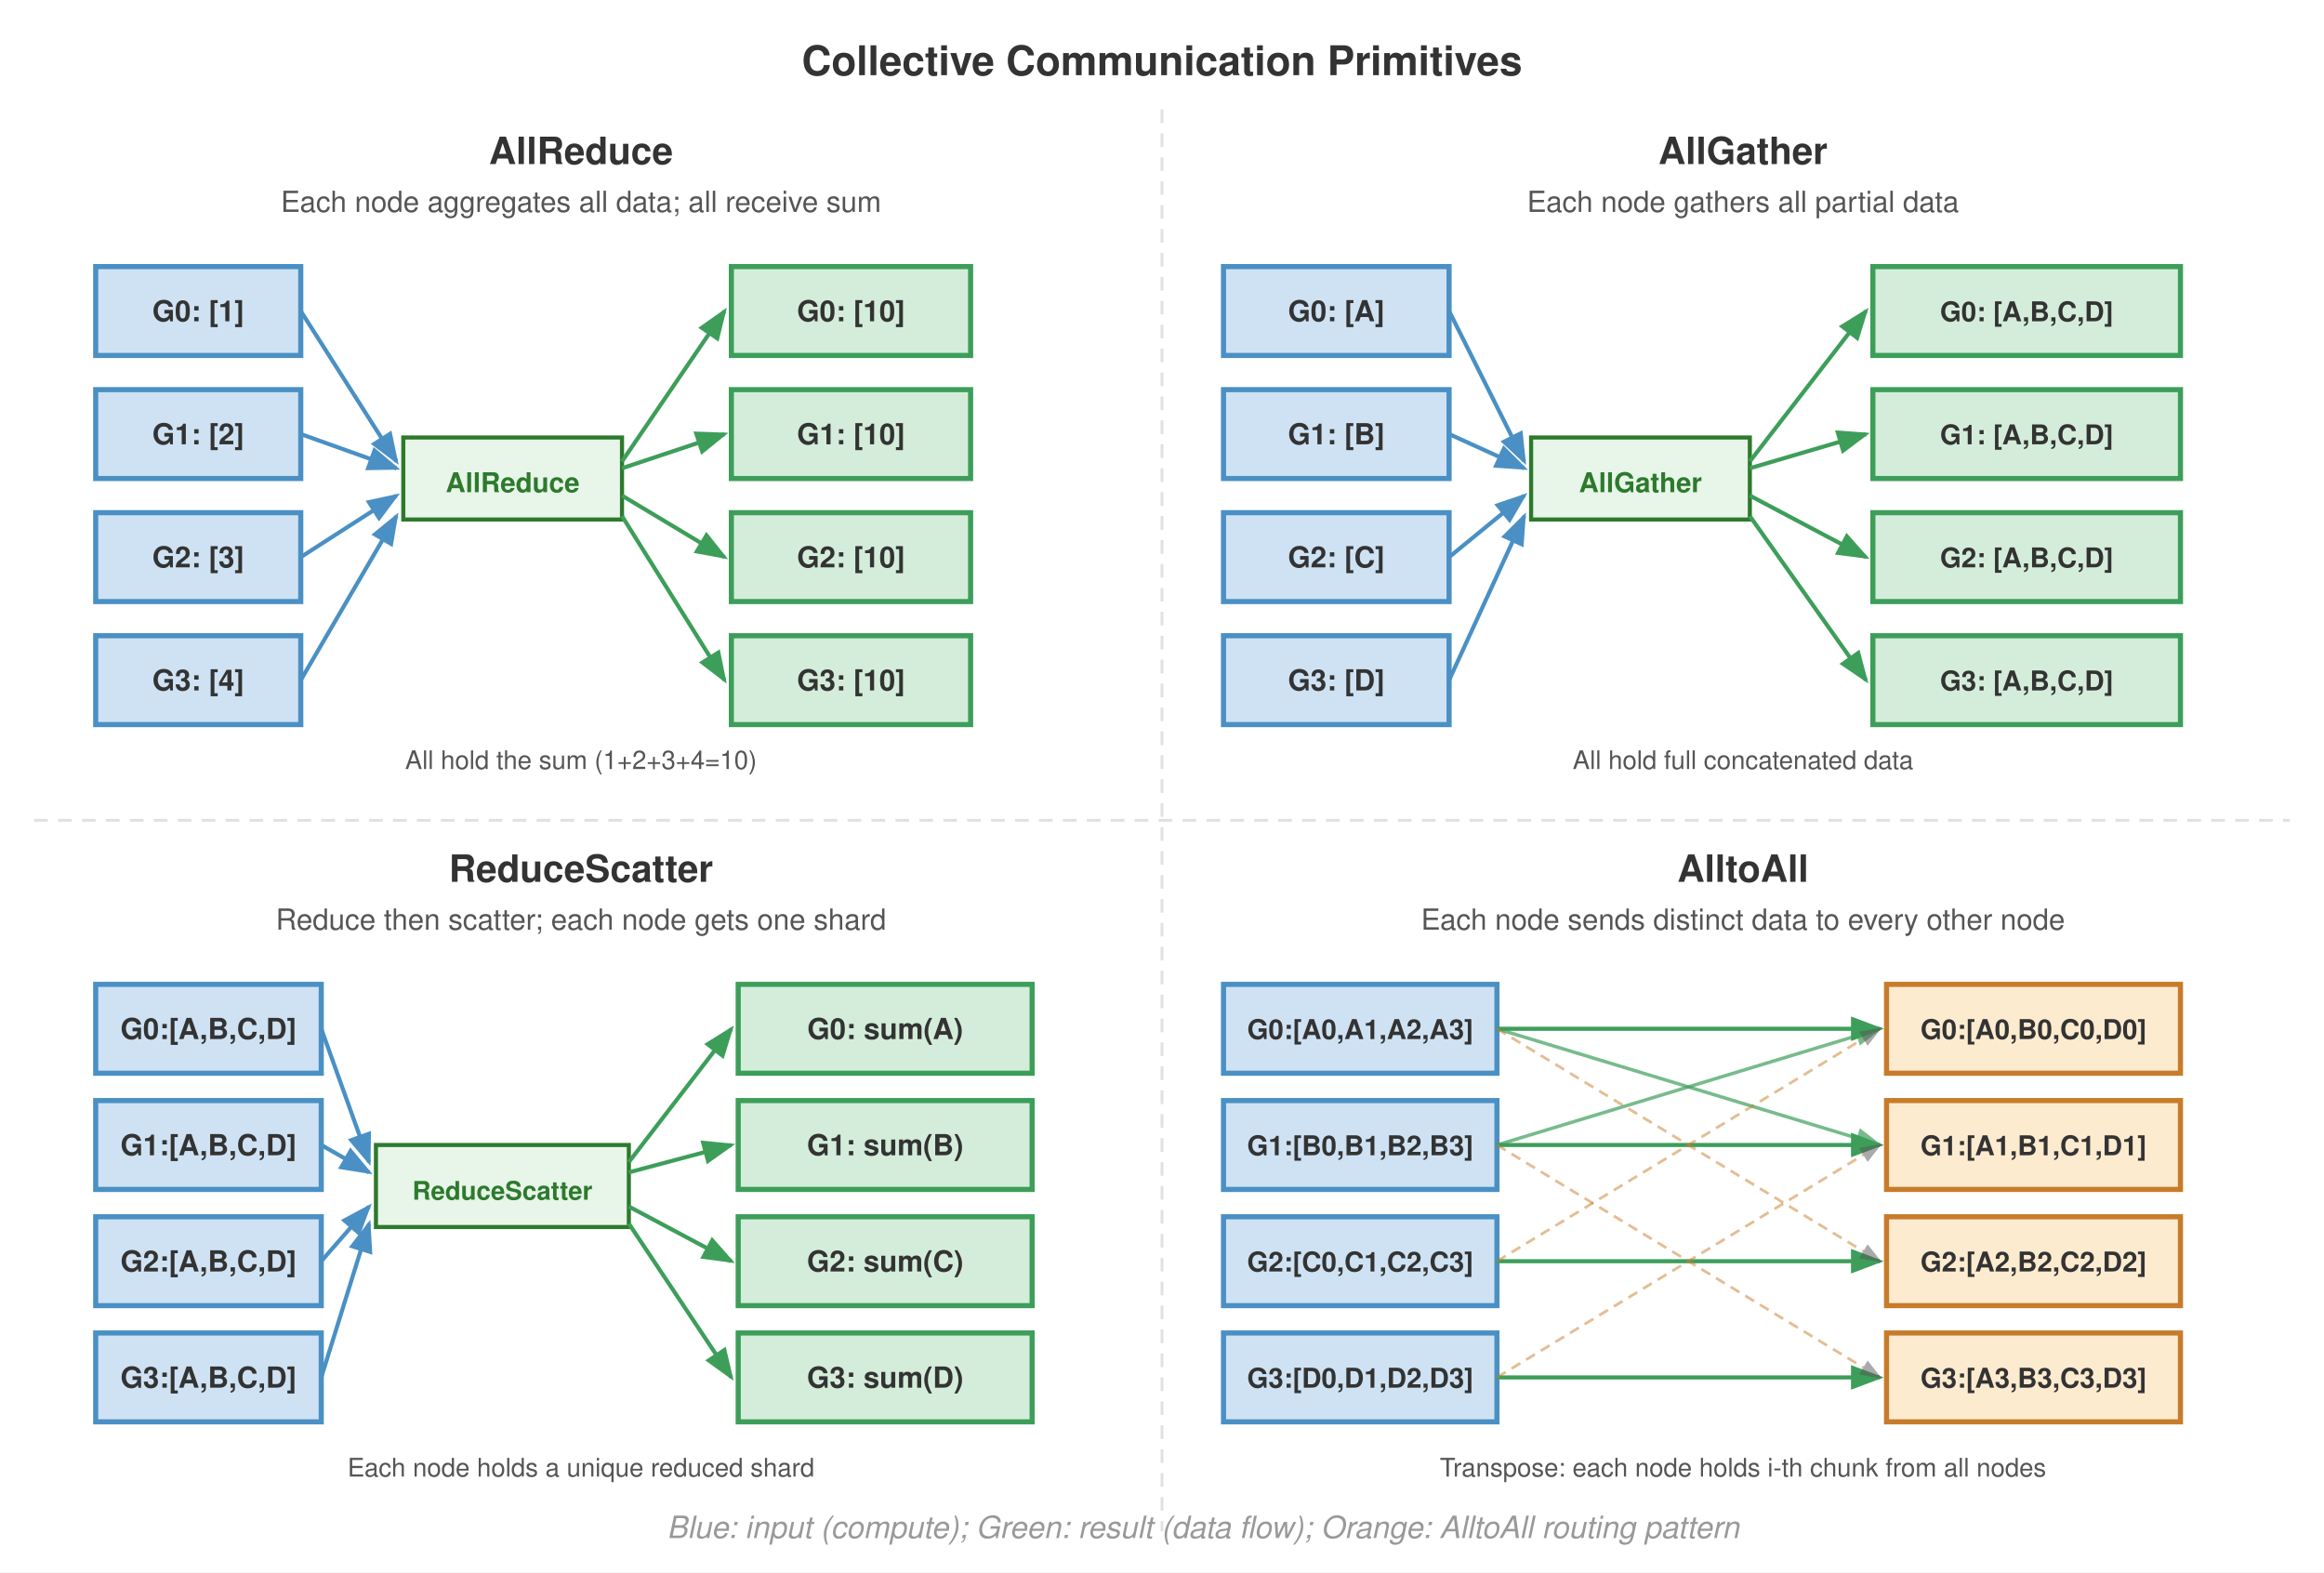
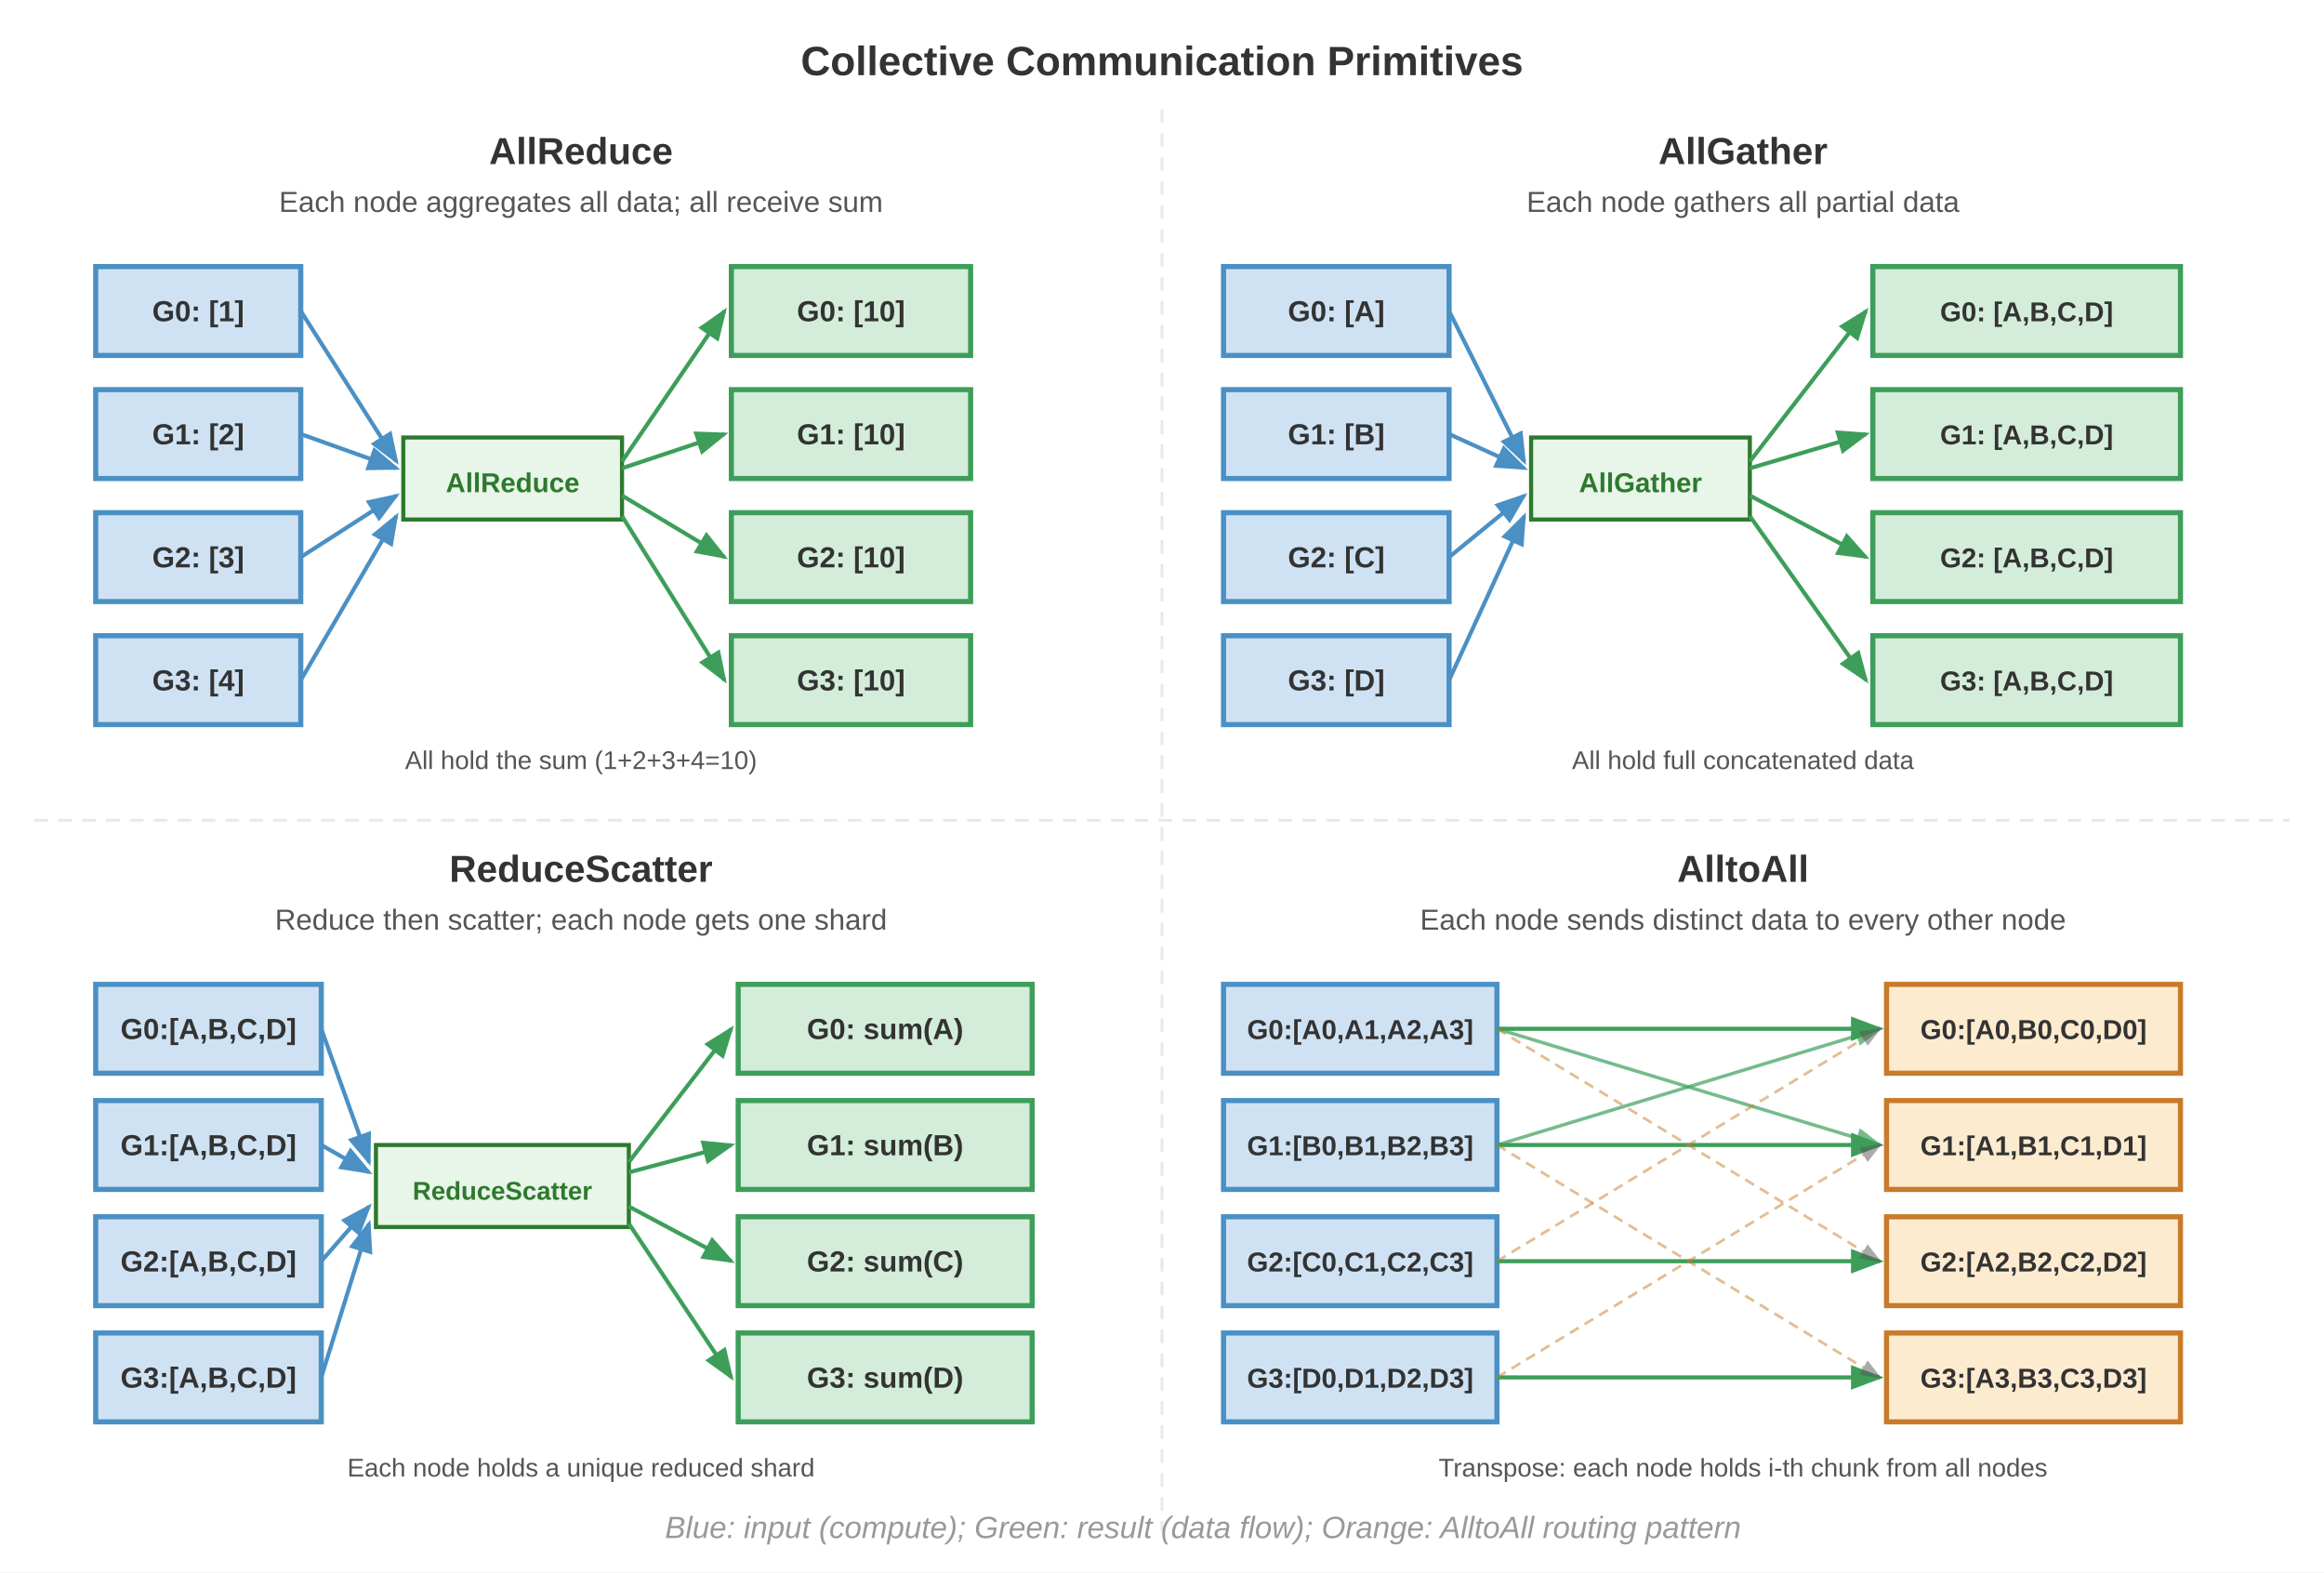
- <svg xmlns="http://www.w3.org/2000/svg" viewBox="0 0 680 460" font-family="Helvetica Neue, Helvetica, Arial, sans-serif">
+ <svg xmlns="http://www.w3.org/2000/svg" font-family="Arial, Helvetica, sans-serif" viewBox="0 0 680 460">
  <rect width="680" height="460" fill="#fff" />
  <defs>
    <marker id="arrow" markerWidth="8" markerHeight="6" refX="7" refY="3" orient="auto">
      <path d="M0,0 L8,3 L0,6 Z" fill="#555" />
    </marker>
    <marker id="arrow-green" markerWidth="8" markerHeight="6" refX="7" refY="3" orient="auto">
      <path d="M0,0 L8,3 L0,6 Z" fill="#3d9e5a" />
    </marker>
    <marker id="arrow-red" markerWidth="8" markerHeight="6" refX="7" refY="3" orient="auto">
      <path d="M0,0 L8,3 L0,6 Z" fill="#a31f34" />
    </marker>
    <marker id="arrow-blue" markerWidth="8" markerHeight="6" refX="7" refY="3" orient="auto">
      <path d="M0,0 L8,3 L0,6 Z" fill="#4a90c4" />
    </marker>
  </defs>
  <text x="340" y="22" text-anchor="middle" font-size="12" font-weight="700" fill="#333">Collective Communication Primitives</text>
-   <line x1="340" y1="32" x2="340" y2="448" stroke="#e0e0e0" stroke-dasharray="4,3" stroke-width="0.8" />
-   <line x1="10" y1="240" x2="670" y2="240" stroke="#e0e0e0" stroke-dasharray="4,3" stroke-width="0.8" />
+   <line x1="340" y1="32" x2="340" y2="448" stroke="#e8e8e8" stroke-dasharray="4,3" stroke-width="0.8" />
+   <line x1="10" y1="240" x2="670" y2="240" stroke="#e8e8e8" stroke-dasharray="4,3" stroke-width="0.8" />
  <text x="170" y="48" text-anchor="middle" font-size="11" font-weight="700" fill="#333">AllReduce</text>
  <text x="170" y="62" text-anchor="middle" font-size="8.5" fill="#555">Each node aggregates all data; all receive sum</text>
  <rect x="28" y="78" width="60" height="26" fill="#cfe2f3" stroke="#4a90c4" stroke-width="1.5" />
  <text x="58" y="94" text-anchor="middle" font-size="8.5" font-weight="700" fill="#333">G0: [1]</text>
  <rect x="28" y="114" width="60" height="26" fill="#cfe2f3" stroke="#4a90c4" stroke-width="1.5" />
  <text x="58" y="130" text-anchor="middle" font-size="8.5" font-weight="700" fill="#333">G1: [2]</text>
  <rect x="28" y="150" width="60" height="26" fill="#cfe2f3" stroke="#4a90c4" stroke-width="1.5" />
  <text x="58" y="166" text-anchor="middle" font-size="8.5" font-weight="700" fill="#333">G2: [3]</text>
  <rect x="28" y="186" width="60" height="26" fill="#cfe2f3" stroke="#4a90c4" stroke-width="1.5" />
  <text x="58" y="202" text-anchor="middle" font-size="8.5" font-weight="700" fill="#333">G3: [4]</text>
  <rect x="118" y="128" width="64" height="24" fill="#e8f5e9" stroke="#2d7a2d" stroke-width="1.2" />
  <text x="150" y="144" text-anchor="middle" font-size="8" font-weight="700" fill="#2d7a2d">AllReduce</text>
  <line x1="88" y1="91" x2="116" y2="135" stroke="#4a90c4" stroke-width="1.2" marker-end="url(#arrow-blue)" />
  <line x1="88" y1="127" x2="116" y2="137" stroke="#4a90c4" stroke-width="1.2" marker-end="url(#arrow-blue)" />
  <line x1="88" y1="163" x2="116" y2="145" stroke="#4a90c4" stroke-width="1.2" marker-end="url(#arrow-blue)" />
  <line x1="88" y1="199" x2="116" y2="151" stroke="#4a90c4" stroke-width="1.2" marker-end="url(#arrow-blue)" />
  <line x1="182" y1="135" x2="212" y2="91" stroke="#3d9e5a" stroke-width="1.2" marker-end="url(#arrow-green)" />
  <line x1="182" y1="137" x2="212" y2="127" stroke="#3d9e5a" stroke-width="1.2" marker-end="url(#arrow-green)" />
  <line x1="182" y1="145" x2="212" y2="163" stroke="#3d9e5a" stroke-width="1.2" marker-end="url(#arrow-green)" />
  <line x1="182" y1="151" x2="212" y2="199" stroke="#3d9e5a" stroke-width="1.2" marker-end="url(#arrow-green)" />
  <rect x="214" y="78" width="70" height="26" fill="#d4edda" stroke="#3d9e5a" stroke-width="1.5" />
  <text x="249" y="94" text-anchor="middle" font-size="8.5" font-weight="700" fill="#333">G0: [10]</text>
  <rect x="214" y="114" width="70" height="26" fill="#d4edda" stroke="#3d9e5a" stroke-width="1.5" />
  <text x="249" y="130" text-anchor="middle" font-size="8.5" font-weight="700" fill="#333">G1: [10]</text>
  <rect x="214" y="150" width="70" height="26" fill="#d4edda" stroke="#3d9e5a" stroke-width="1.5" />
  <text x="249" y="166" text-anchor="middle" font-size="8.5" font-weight="700" fill="#333">G2: [10]</text>
  <rect x="214" y="186" width="70" height="26" fill="#d4edda" stroke="#3d9e5a" stroke-width="1.5" />
  <text x="249" y="202" text-anchor="middle" font-size="8.5" font-weight="700" fill="#333">G3: [10]</text>
  <text x="170" y="225" text-anchor="middle" font-size="7.5" fill="#555">All hold the sum (1+2+3+4=10)</text>
  <text x="510" y="48" text-anchor="middle" font-size="11" font-weight="700" fill="#333">AllGather</text>
  <text x="510" y="62" text-anchor="middle" font-size="8.5" fill="#555">Each node gathers all partial data</text>
  <rect x="358" y="78" width="66" height="26" fill="#cfe2f3" stroke="#4a90c4" stroke-width="1.5" />
  <text x="391" y="94" text-anchor="middle" font-size="8.5" font-weight="700" fill="#333">G0: [A]</text>
  <rect x="358" y="114" width="66" height="26" fill="#cfe2f3" stroke="#4a90c4" stroke-width="1.5" />
  <text x="391" y="130" text-anchor="middle" font-size="8.5" font-weight="700" fill="#333">G1: [B]</text>
  <rect x="358" y="150" width="66" height="26" fill="#cfe2f3" stroke="#4a90c4" stroke-width="1.5" />
  <text x="391" y="166" text-anchor="middle" font-size="8.5" font-weight="700" fill="#333">G2: [C]</text>
  <rect x="358" y="186" width="66" height="26" fill="#cfe2f3" stroke="#4a90c4" stroke-width="1.5" />
  <text x="391" y="202" text-anchor="middle" font-size="8.5" font-weight="700" fill="#333">G3: [D]</text>
  <rect x="448" y="128" width="64" height="24" fill="#e8f5e9" stroke="#2d7a2d" stroke-width="1.2" />
  <text x="480" y="144" text-anchor="middle" font-size="8" font-weight="700" fill="#2d7a2d">AllGather</text>
  <line x1="424" y1="91" x2="446" y2="135" stroke="#4a90c4" stroke-width="1.2" marker-end="url(#arrow-blue)" />
  <line x1="424" y1="127" x2="446" y2="137" stroke="#4a90c4" stroke-width="1.2" marker-end="url(#arrow-blue)" />
  <line x1="424" y1="163" x2="446" y2="145" stroke="#4a90c4" stroke-width="1.2" marker-end="url(#arrow-blue)" />
  <line x1="424" y1="199" x2="446" y2="151" stroke="#4a90c4" stroke-width="1.2" marker-end="url(#arrow-blue)" />
  <line x1="512" y1="135" x2="546" y2="91" stroke="#3d9e5a" stroke-width="1.2" marker-end="url(#arrow-green)" />
  <line x1="512" y1="137" x2="546" y2="127" stroke="#3d9e5a" stroke-width="1.2" marker-end="url(#arrow-green)" />
  <line x1="512" y1="145" x2="546" y2="163" stroke="#3d9e5a" stroke-width="1.2" marker-end="url(#arrow-green)" />
  <line x1="512" y1="151" x2="546" y2="199" stroke="#3d9e5a" stroke-width="1.2" marker-end="url(#arrow-green)" />
  <rect x="548" y="78" width="90" height="26" fill="#d4edda" stroke="#3d9e5a" stroke-width="1.5" />
  <text x="593" y="94" text-anchor="middle" font-size="8" font-weight="700" fill="#333">G0: [A,B,C,D]</text>
  <rect x="548" y="114" width="90" height="26" fill="#d4edda" stroke="#3d9e5a" stroke-width="1.5" />
  <text x="593" y="130" text-anchor="middle" font-size="8" font-weight="700" fill="#333">G1: [A,B,C,D]</text>
  <rect x="548" y="150" width="90" height="26" fill="#d4edda" stroke="#3d9e5a" stroke-width="1.5" />
  <text x="593" y="166" text-anchor="middle" font-size="8" font-weight="700" fill="#333">G2: [A,B,C,D]</text>
  <rect x="548" y="186" width="90" height="26" fill="#d4edda" stroke="#3d9e5a" stroke-width="1.5" />
  <text x="593" y="202" text-anchor="middle" font-size="8" font-weight="700" fill="#333">G3: [A,B,C,D]</text>
  <text x="510" y="225" text-anchor="middle" font-size="7.5" fill="#555">All hold full concatenated data</text>
  <text x="170" y="258" text-anchor="middle" font-size="11" font-weight="700" fill="#333">ReduceScatter</text>
  <text x="170" y="272" text-anchor="middle" font-size="8.5" fill="#555">Reduce then scatter; each node gets one shard</text>
  <rect x="28" y="288" width="66" height="26" fill="#cfe2f3" stroke="#4a90c4" stroke-width="1.5" />
  <text x="61" y="304" text-anchor="middle" font-size="8.5" font-weight="700" fill="#333">G0:[A,B,C,D]</text>
  <rect x="28" y="322" width="66" height="26" fill="#cfe2f3" stroke="#4a90c4" stroke-width="1.5" />
  <text x="61" y="338" text-anchor="middle" font-size="8.5" font-weight="700" fill="#333">G1:[A,B,C,D]</text>
  <rect x="28" y="356" width="66" height="26" fill="#cfe2f3" stroke="#4a90c4" stroke-width="1.5" />
  <text x="61" y="372" text-anchor="middle" font-size="8.5" font-weight="700" fill="#333">G2:[A,B,C,D]</text>
  <rect x="28" y="390" width="66" height="26" fill="#cfe2f3" stroke="#4a90c4" stroke-width="1.5" />
  <text x="61" y="406" text-anchor="middle" font-size="8.5" font-weight="700" fill="#333">G3:[A,B,C,D]</text>
  <rect x="110" y="335" width="74" height="24" fill="#e8f5e9" stroke="#2d7a2d" stroke-width="1.2" />
  <text x="147" y="351" text-anchor="middle" font-size="7.5" font-weight="700" fill="#2d7a2d">ReduceScatter</text>
  <line x1="94" y1="301" x2="108" y2="340" stroke="#4a90c4" stroke-width="1.2" marker-end="url(#arrow-blue)" />
  <line x1="94" y1="335" x2="108" y2="343" stroke="#4a90c4" stroke-width="1.2" marker-end="url(#arrow-blue)" />
  <line x1="94" y1="369" x2="108" y2="353" stroke="#4a90c4" stroke-width="1.2" marker-end="url(#arrow-blue)" />
  <line x1="94" y1="403" x2="108" y2="358" stroke="#4a90c4" stroke-width="1.2" marker-end="url(#arrow-blue)" />
  <line x1="184" y1="340" x2="214" y2="301" stroke="#3d9e5a" stroke-width="1.2" marker-end="url(#arrow-green)" />
  <line x1="184" y1="343" x2="214" y2="335" stroke="#3d9e5a" stroke-width="1.2" marker-end="url(#arrow-green)" />
  <line x1="184" y1="353" x2="214" y2="369" stroke="#3d9e5a" stroke-width="1.2" marker-end="url(#arrow-green)" />
  <line x1="184" y1="358" x2="214" y2="403" stroke="#3d9e5a" stroke-width="1.2" marker-end="url(#arrow-green)" />
  <rect x="216" y="288" width="86" height="26" fill="#d4edda" stroke="#3d9e5a" stroke-width="1.5" />
  <text x="259" y="304" text-anchor="middle" font-size="8.5" font-weight="700" fill="#333">G0: sum(A)</text>
  <rect x="216" y="322" width="86" height="26" fill="#d4edda" stroke="#3d9e5a" stroke-width="1.5" />
  <text x="259" y="338" text-anchor="middle" font-size="8.5" font-weight="700" fill="#333">G1: sum(B)</text>
  <rect x="216" y="356" width="86" height="26" fill="#d4edda" stroke="#3d9e5a" stroke-width="1.5" />
  <text x="259" y="372" text-anchor="middle" font-size="8.5" font-weight="700" fill="#333">G2: sum(C)</text>
  <rect x="216" y="390" width="86" height="26" fill="#d4edda" stroke="#3d9e5a" stroke-width="1.5" />
  <text x="259" y="406" text-anchor="middle" font-size="8.5" font-weight="700" fill="#333">G3: sum(D)</text>
  <text x="170" y="432" text-anchor="middle" font-size="7.5" fill="#555">Each node holds a unique reduced shard</text>
  <text x="510" y="258" text-anchor="middle" font-size="11" font-weight="700" fill="#333">AlltoAll</text>
  <text x="510" y="272" text-anchor="middle" font-size="8.5" fill="#555">Each node sends distinct data to every other node</text>
  <rect x="358" y="288" width="80" height="26" fill="#cfe2f3" stroke="#4a90c4" stroke-width="1.5" />
  <text x="398" y="304" text-anchor="middle" font-size="8" font-weight="700" fill="#333">G0:[A0,A1,A2,A3]</text>
  <rect x="358" y="322" width="80" height="26" fill="#cfe2f3" stroke="#4a90c4" stroke-width="1.5" />
  <text x="398" y="338" text-anchor="middle" font-size="8" font-weight="700" fill="#333">G1:[B0,B1,B2,B3]</text>
  <rect x="358" y="356" width="80" height="26" fill="#cfe2f3" stroke="#4a90c4" stroke-width="1.5" />
  <text x="398" y="372" text-anchor="middle" font-size="8" font-weight="700" fill="#333">G2:[C0,C1,C2,C3]</text>
  <rect x="358" y="390" width="80" height="26" fill="#cfe2f3" stroke="#4a90c4" stroke-width="1.5" />
  <text x="398" y="406" text-anchor="middle" font-size="8" font-weight="700" fill="#333">G3:[D0,D1,D2,D3]</text>
  <line x1="438" y1="301" x2="550" y2="301" stroke="#3d9e5a" stroke-width="1.2" marker-end="url(#arrow-green)" />
  <line x1="438" y1="301" x2="550" y2="335" stroke="#3d9e5a" stroke-width="1.0" marker-end="url(#arrow-green)" opacity="0.7" />
  <line x1="438" y1="335" x2="550" y2="301" stroke="#3d9e5a" stroke-width="1.0" marker-end="url(#arrow-green)" opacity="0.7" />
  <line x1="438" y1="335" x2="550" y2="335" stroke="#3d9e5a" stroke-width="1.2" marker-end="url(#arrow-green)" />
  <line x1="438" y1="369" x2="550" y2="369" stroke="#3d9e5a" stroke-width="1.2" marker-end="url(#arrow-green)" />
  <line x1="438" y1="403" x2="550" y2="403" stroke="#3d9e5a" stroke-width="1.2" marker-end="url(#arrow-green)" />
  <line x1="438" y1="301" x2="550" y2="369" stroke="#c87b2a" stroke-width="0.8" marker-end="url(#arrow)" opacity="0.5" stroke-dasharray="3,2" />
  <line x1="438" y1="335" x2="550" y2="403" stroke="#c87b2a" stroke-width="0.8" marker-end="url(#arrow)" opacity="0.5" stroke-dasharray="3,2" />
  <line x1="438" y1="369" x2="550" y2="301" stroke="#c87b2a" stroke-width="0.8" marker-end="url(#arrow)" opacity="0.5" stroke-dasharray="3,2" />
  <line x1="438" y1="403" x2="550" y2="335" stroke="#c87b2a" stroke-width="0.8" marker-end="url(#arrow)" opacity="0.5" stroke-dasharray="3,2" />
  <rect x="552" y="288" width="86" height="26" fill="#fdebd0" stroke="#c87b2a" stroke-width="1.5" />
  <text x="595" y="304" text-anchor="middle" font-size="8" font-weight="700" fill="#333">G0:[A0,B0,C0,D0]</text>
  <rect x="552" y="322" width="86" height="26" fill="#fdebd0" stroke="#c87b2a" stroke-width="1.5" />
  <text x="595" y="338" text-anchor="middle" font-size="8" font-weight="700" fill="#333">G1:[A1,B1,C1,D1]</text>
  <rect x="552" y="356" width="86" height="26" fill="#fdebd0" stroke="#c87b2a" stroke-width="1.5" />
  <text x="595" y="372" text-anchor="middle" font-size="8" font-weight="700" fill="#333">G2:[A2,B2,C2,D2]</text>
  <rect x="552" y="390" width="86" height="26" fill="#fdebd0" stroke="#c87b2a" stroke-width="1.5" />
  <text x="595" y="406" text-anchor="middle" font-size="8" font-weight="700" fill="#333">G3:[A3,B3,C3,D3]</text>
  <text x="510" y="432" text-anchor="middle" font-size="7.5" fill="#555">Transpose: each node holds i-th chunk from all nodes</text>
  <text x="352.0" y="450" text-anchor="middle" font-size="9" fill="#999" font-style="italic">Blue: input (compute); Green: result (data flow); Orange: AlltoAll routing pattern</text>
</svg>
